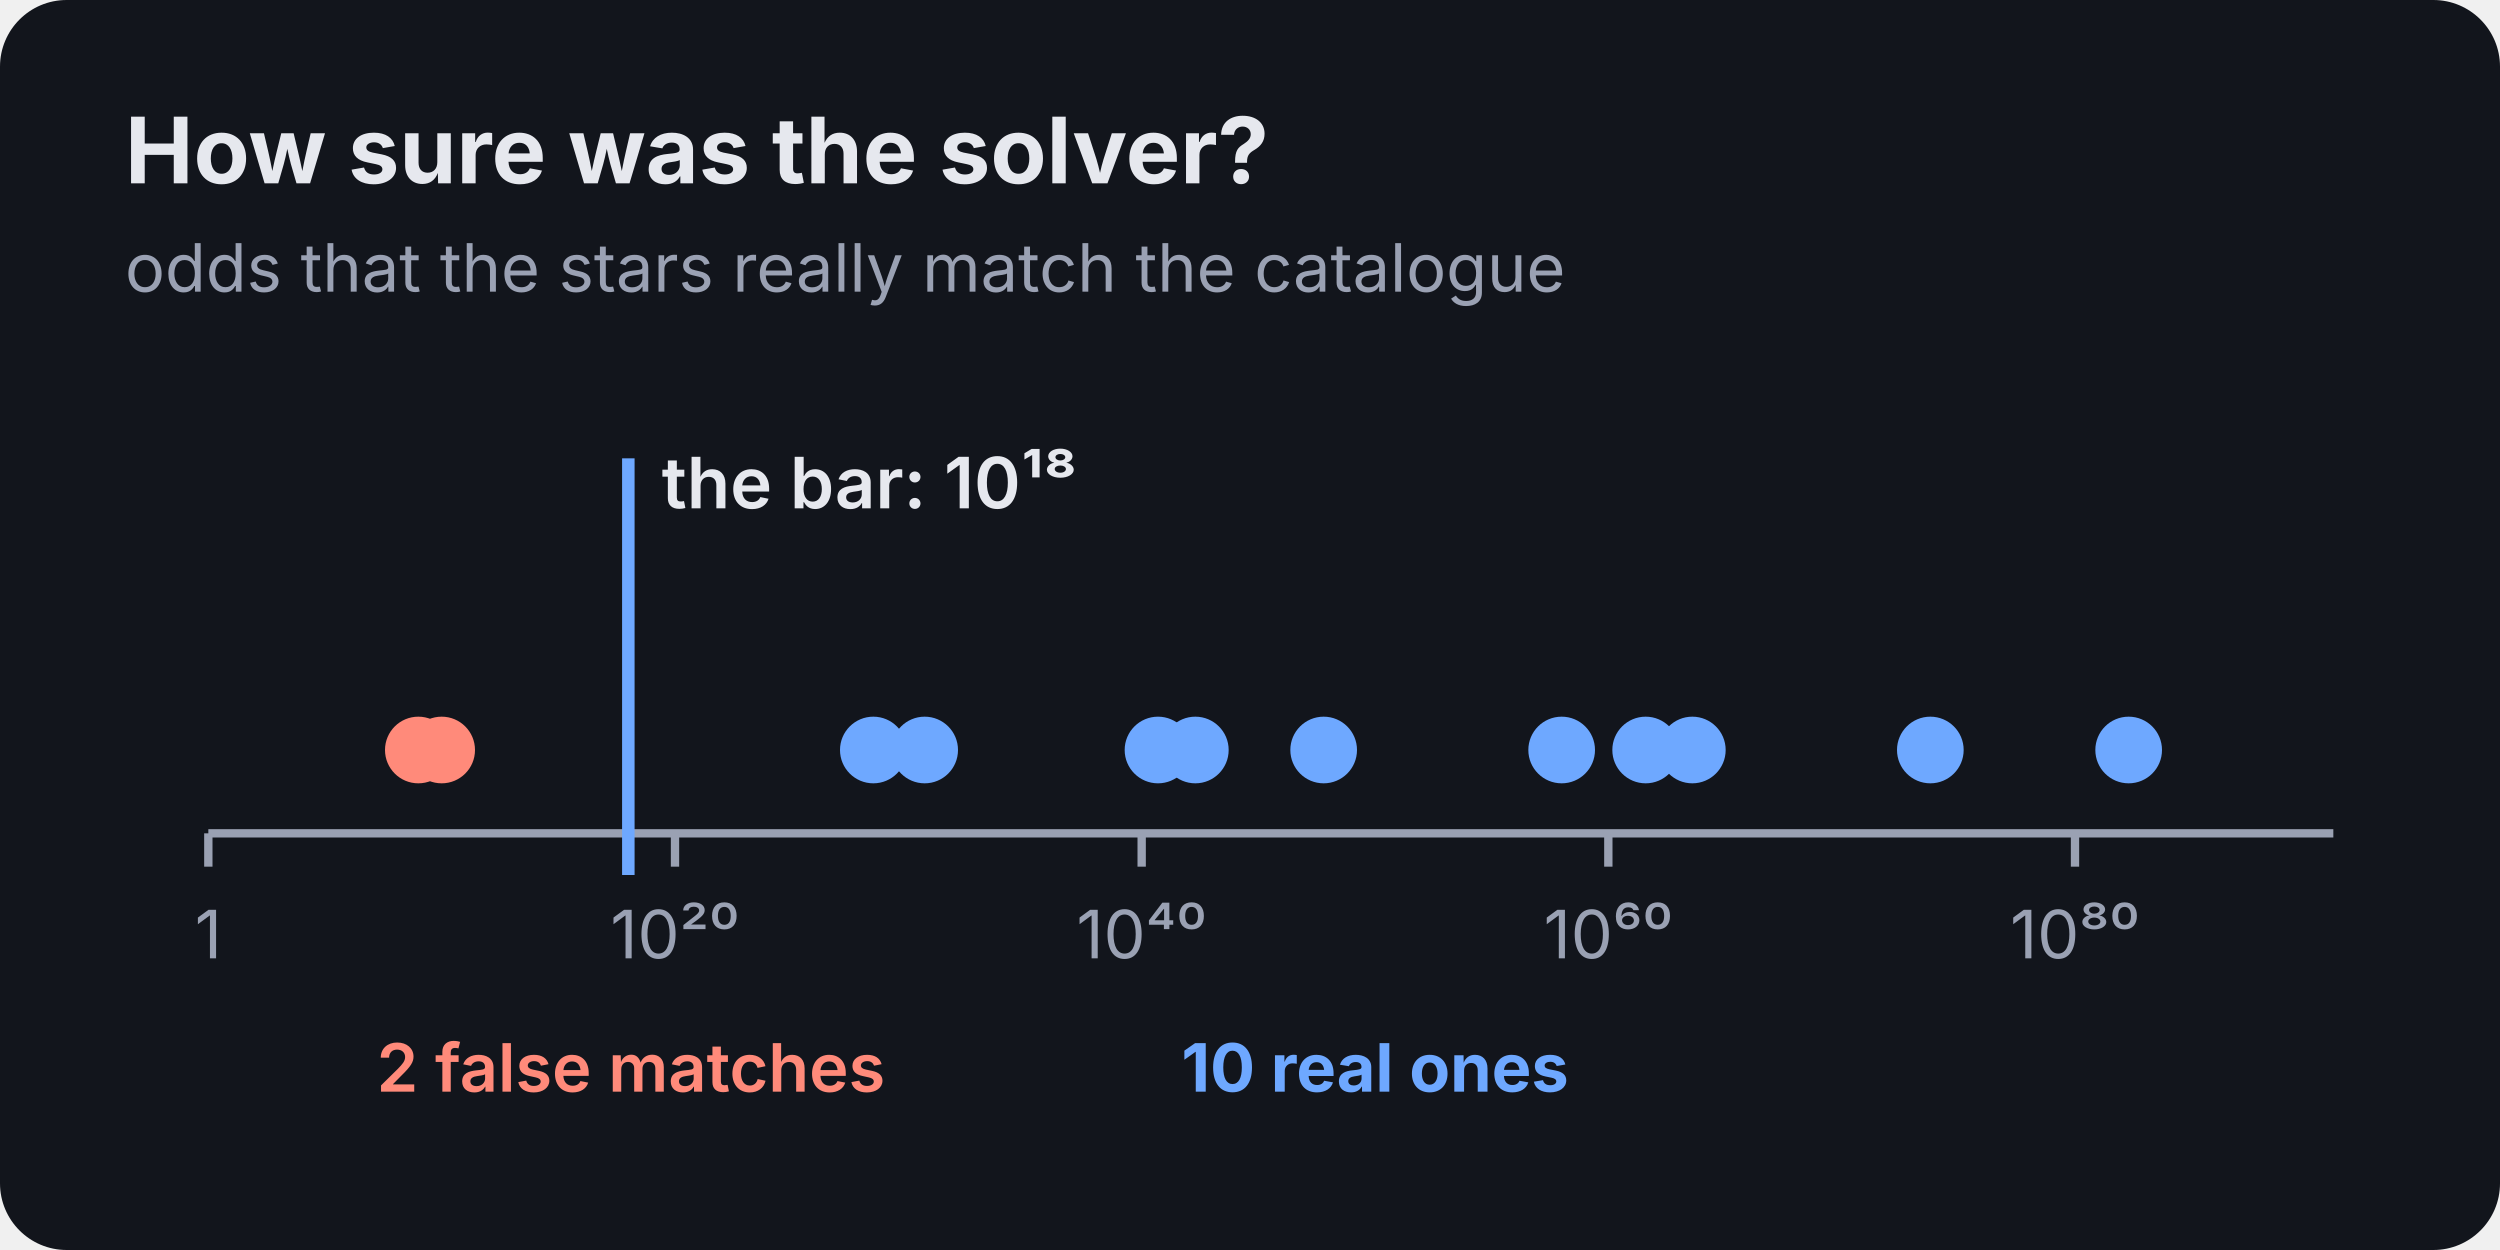
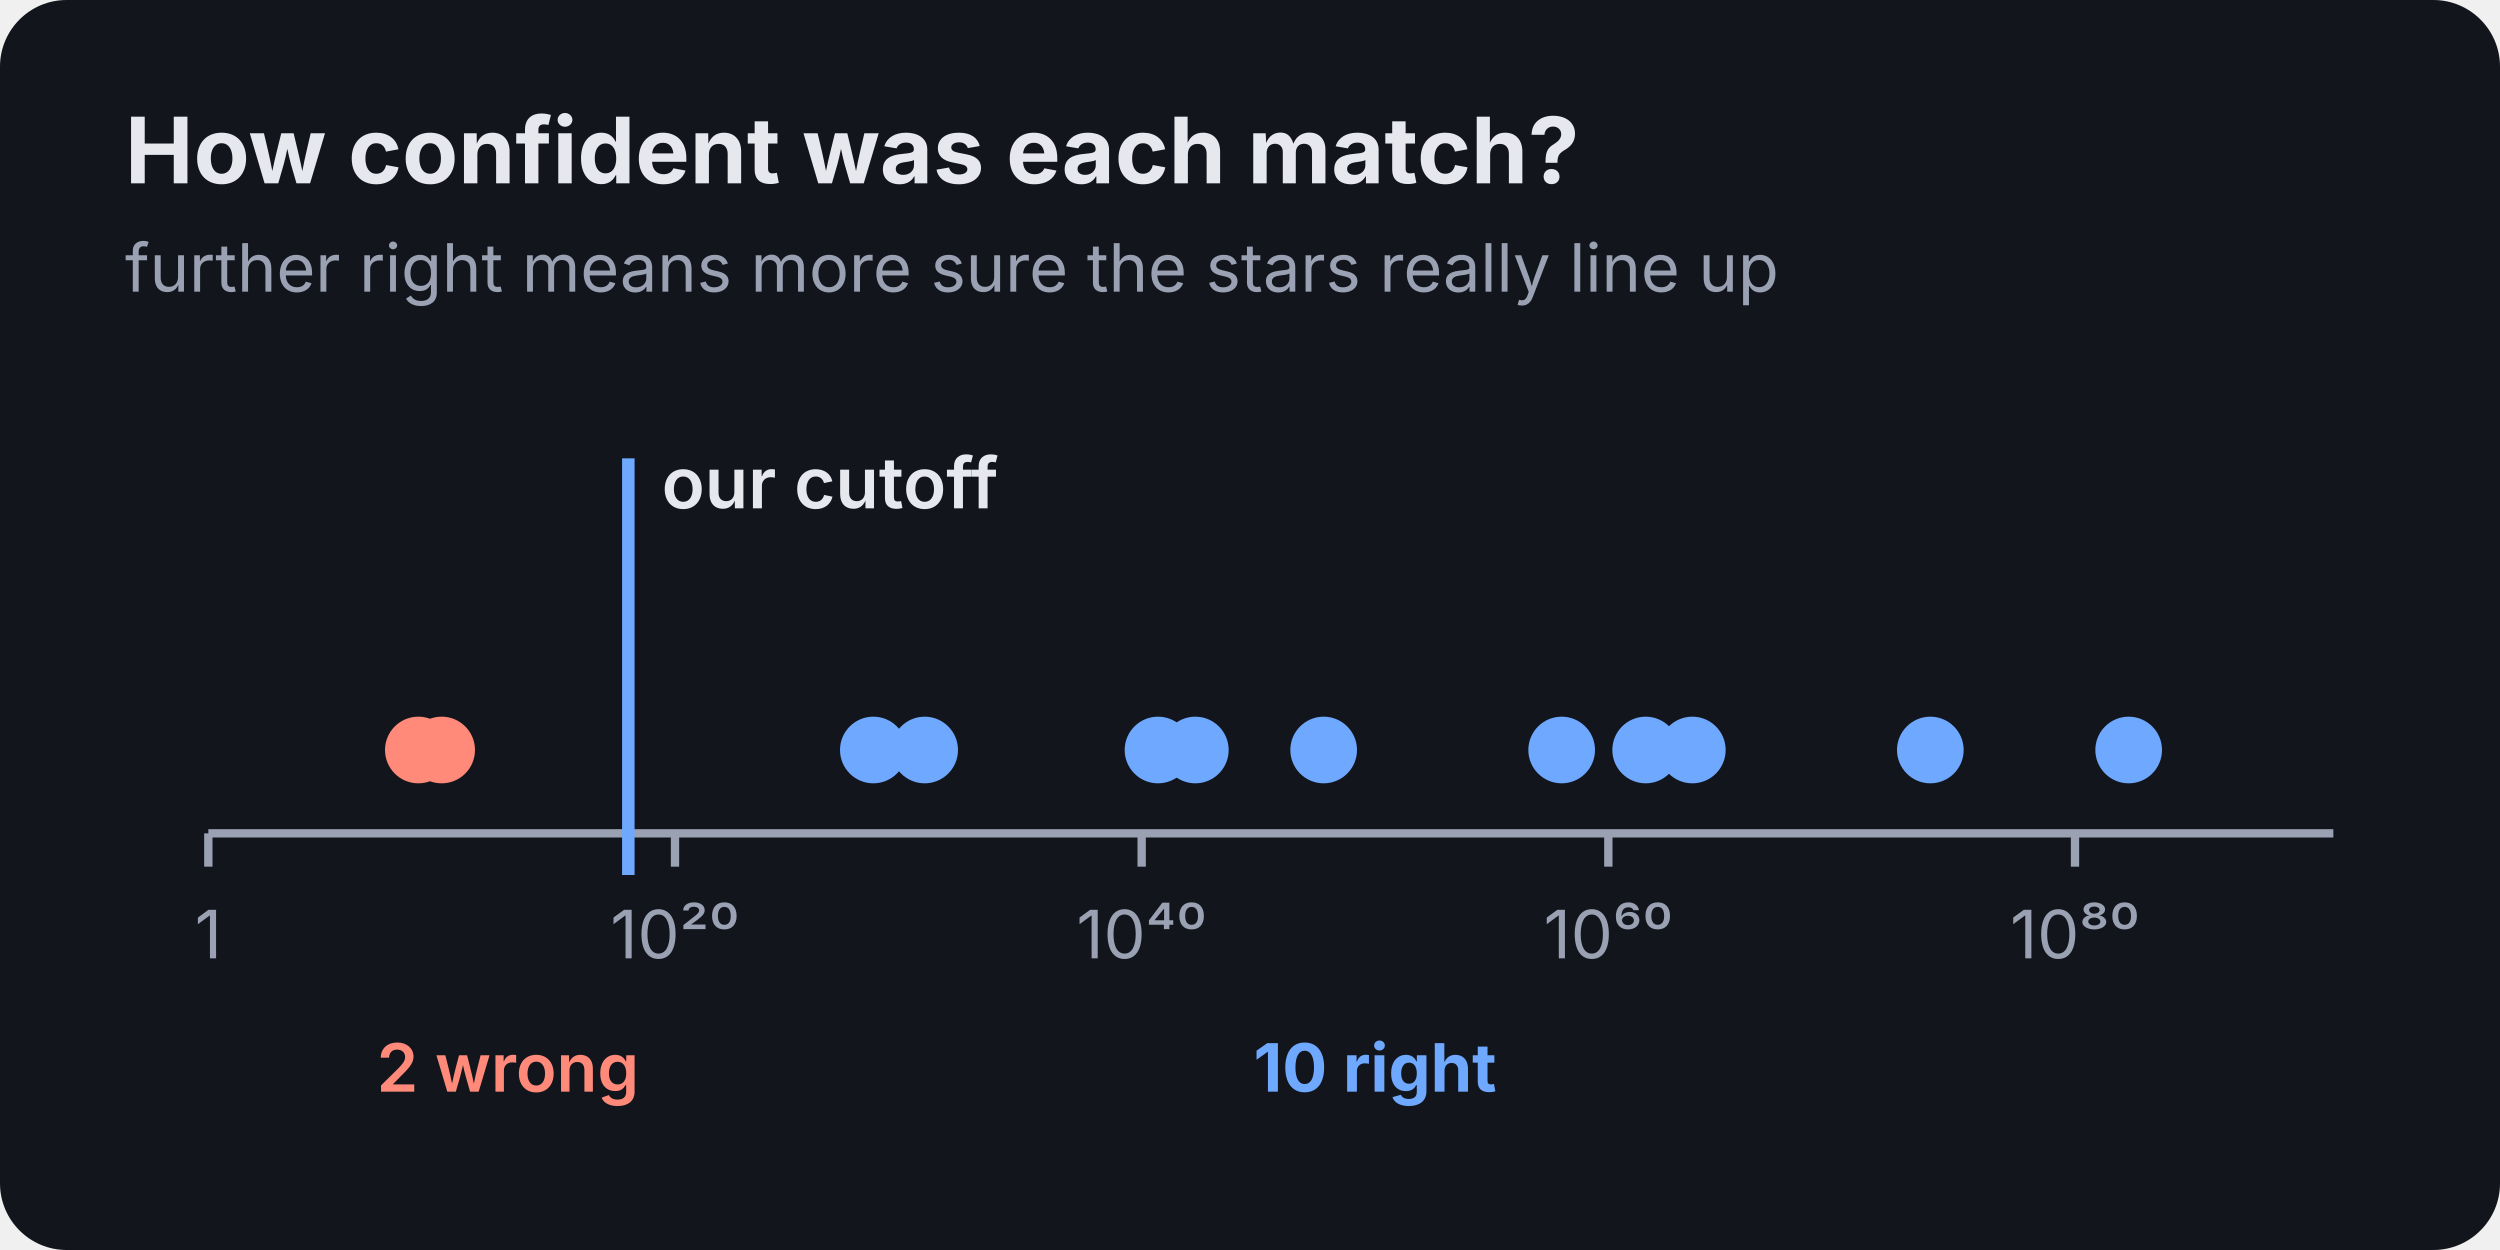
<svg xmlns="http://www.w3.org/2000/svg" viewBox="0 0 600 300" role="img" aria-label="Solver confidence: two false matches near ten to the ninth, real matches from ten to the twenty-eighth up, the bar at ten to the eighteenth">
  <style>
.bg{fill:#12151c}.box{fill:#1b2029;stroke:#2e3544;stroke-width:1.5}.t{fill:#e6e8ee;font:700 22px -apple-system,system-ui,sans-serif}.d{fill:#9aa1b3;font:16px -apple-system,system-ui,sans-serif}.s{fill:#e6e8ee;font:600 17px -apple-system,system-ui,sans-serif}.n{fill:#6ea8ff;font:700 16px -apple-system,system-ui,sans-serif}.ln{stroke:#9aa1b3;stroke-width:2;fill:none}.ac{stroke:#6ea8ff;stroke-width:3;fill:none}.acf{fill:#6ea8ff}.warn{fill:#ff8a7a}.warns{stroke:#ff8a7a;stroke-width:3;fill:none}.faint{stroke:#2e3544;stroke-width:1.5;fill:none}.dash{stroke:#9aa1b3;stroke-width:2;fill:none;stroke-dasharray:7 6}.fill2{fill:#1b2029}
@media (prefers-color-scheme: light){.bg{fill:#fff}.box{fill:#f3f5f8;stroke:#dde1e8}.t{fill:#14171d}.d{fill:#5a6372}.s{fill:#14171d}.n{fill:#2457d6}.ln{stroke:#5a6372}.ac{stroke:#2457d6}.acf{fill:#2457d6}.warn{fill:#c9412e}.warns{stroke:#c9412e}.faint{stroke:#dde1e8}.dash{stroke:#5a6372}.fill2{fill:#f3f5f8}}
</style>
  <rect class="bg" width="600" height="300" rx="16" />
-   <text class="t" x="30" y="44">How sure was the solver?</text>
-   <text class="d" x="30" y="70">odds that the stars really match the catalogue</text>
+   <text class="t" x="30" y="44">How confident was each match?</text>
+   <text class="d" x="30" y="70">further right means more sure the stars really line up</text>
  <line class="ln" x1="50" y1="200" x2="560" y2="200" />
  <line class="ln" x1="50.0" y1="200" x2="50.0" y2="208" />
  <text class="d" x="50.0" y="230" text-anchor="middle">1</text>
  <line class="ln" x1="162.0" y1="200" x2="162.0" y2="208" />
  <text class="d" x="162.0" y="230" text-anchor="middle">10²⁰</text>
  <line class="ln" x1="274.0" y1="200" x2="274.0" y2="208" />
  <text class="d" x="274.0" y="230" text-anchor="middle">10⁴⁰</text>
  <line class="ln" x1="386.0" y1="200" x2="386.0" y2="208" />
  <text class="d" x="386.0" y="230" text-anchor="middle">10⁶⁰</text>
  <line class="ln" x1="498.0" y1="200" x2="498.0" y2="208" />
  <text class="d" x="498.0" y="230" text-anchor="middle">10⁸⁰</text>
  <line class="ac" x1="150.8" y1="110" x2="150.8" y2="210" />
-   <text class="s" x="158.8" y="122">the bar: 10¹⁸</text>
+   <text class="s" x="158.8" y="122">our cutoff</text>
  <circle class="warn" cx="100.4" cy="180" r="8" />
  <circle class="warn" cx="106.0" cy="180" r="8" />
  <circle class="acf" cx="209.6" cy="180" r="8" />
  <circle class="acf" cx="221.92" cy="180" r="8" />
  <circle class="acf" cx="277.92" cy="180" r="8" />
  <circle class="acf" cx="286.88" cy="180" r="8" />
  <circle class="acf" cx="317.68" cy="180" r="8" />
  <circle class="acf" cx="374.8" cy="180" r="8" />
  <circle class="acf" cx="394.96" cy="180" r="8" />
  <circle class="acf" cx="406.16" cy="180" r="8" />
  <circle class="acf" cx="463.28" cy="180" r="8" />
  <circle class="acf" cx="510.88" cy="180" r="8" />
-   <text class="warn" style="font:600 16px -apple-system,system-ui,sans-serif" x="90.4" y="262">2 false matches</text>
-   <text class="n" x="330.0" y="262" text-anchor="middle">10 real ones</text>
+   <text class="warn" style="font:600 16px -apple-system,system-ui,sans-serif" x="90.4" y="262">2 wrong</text>
+   <text class="n" x="330.0" y="262" text-anchor="middle">10 right</text>
</svg>
